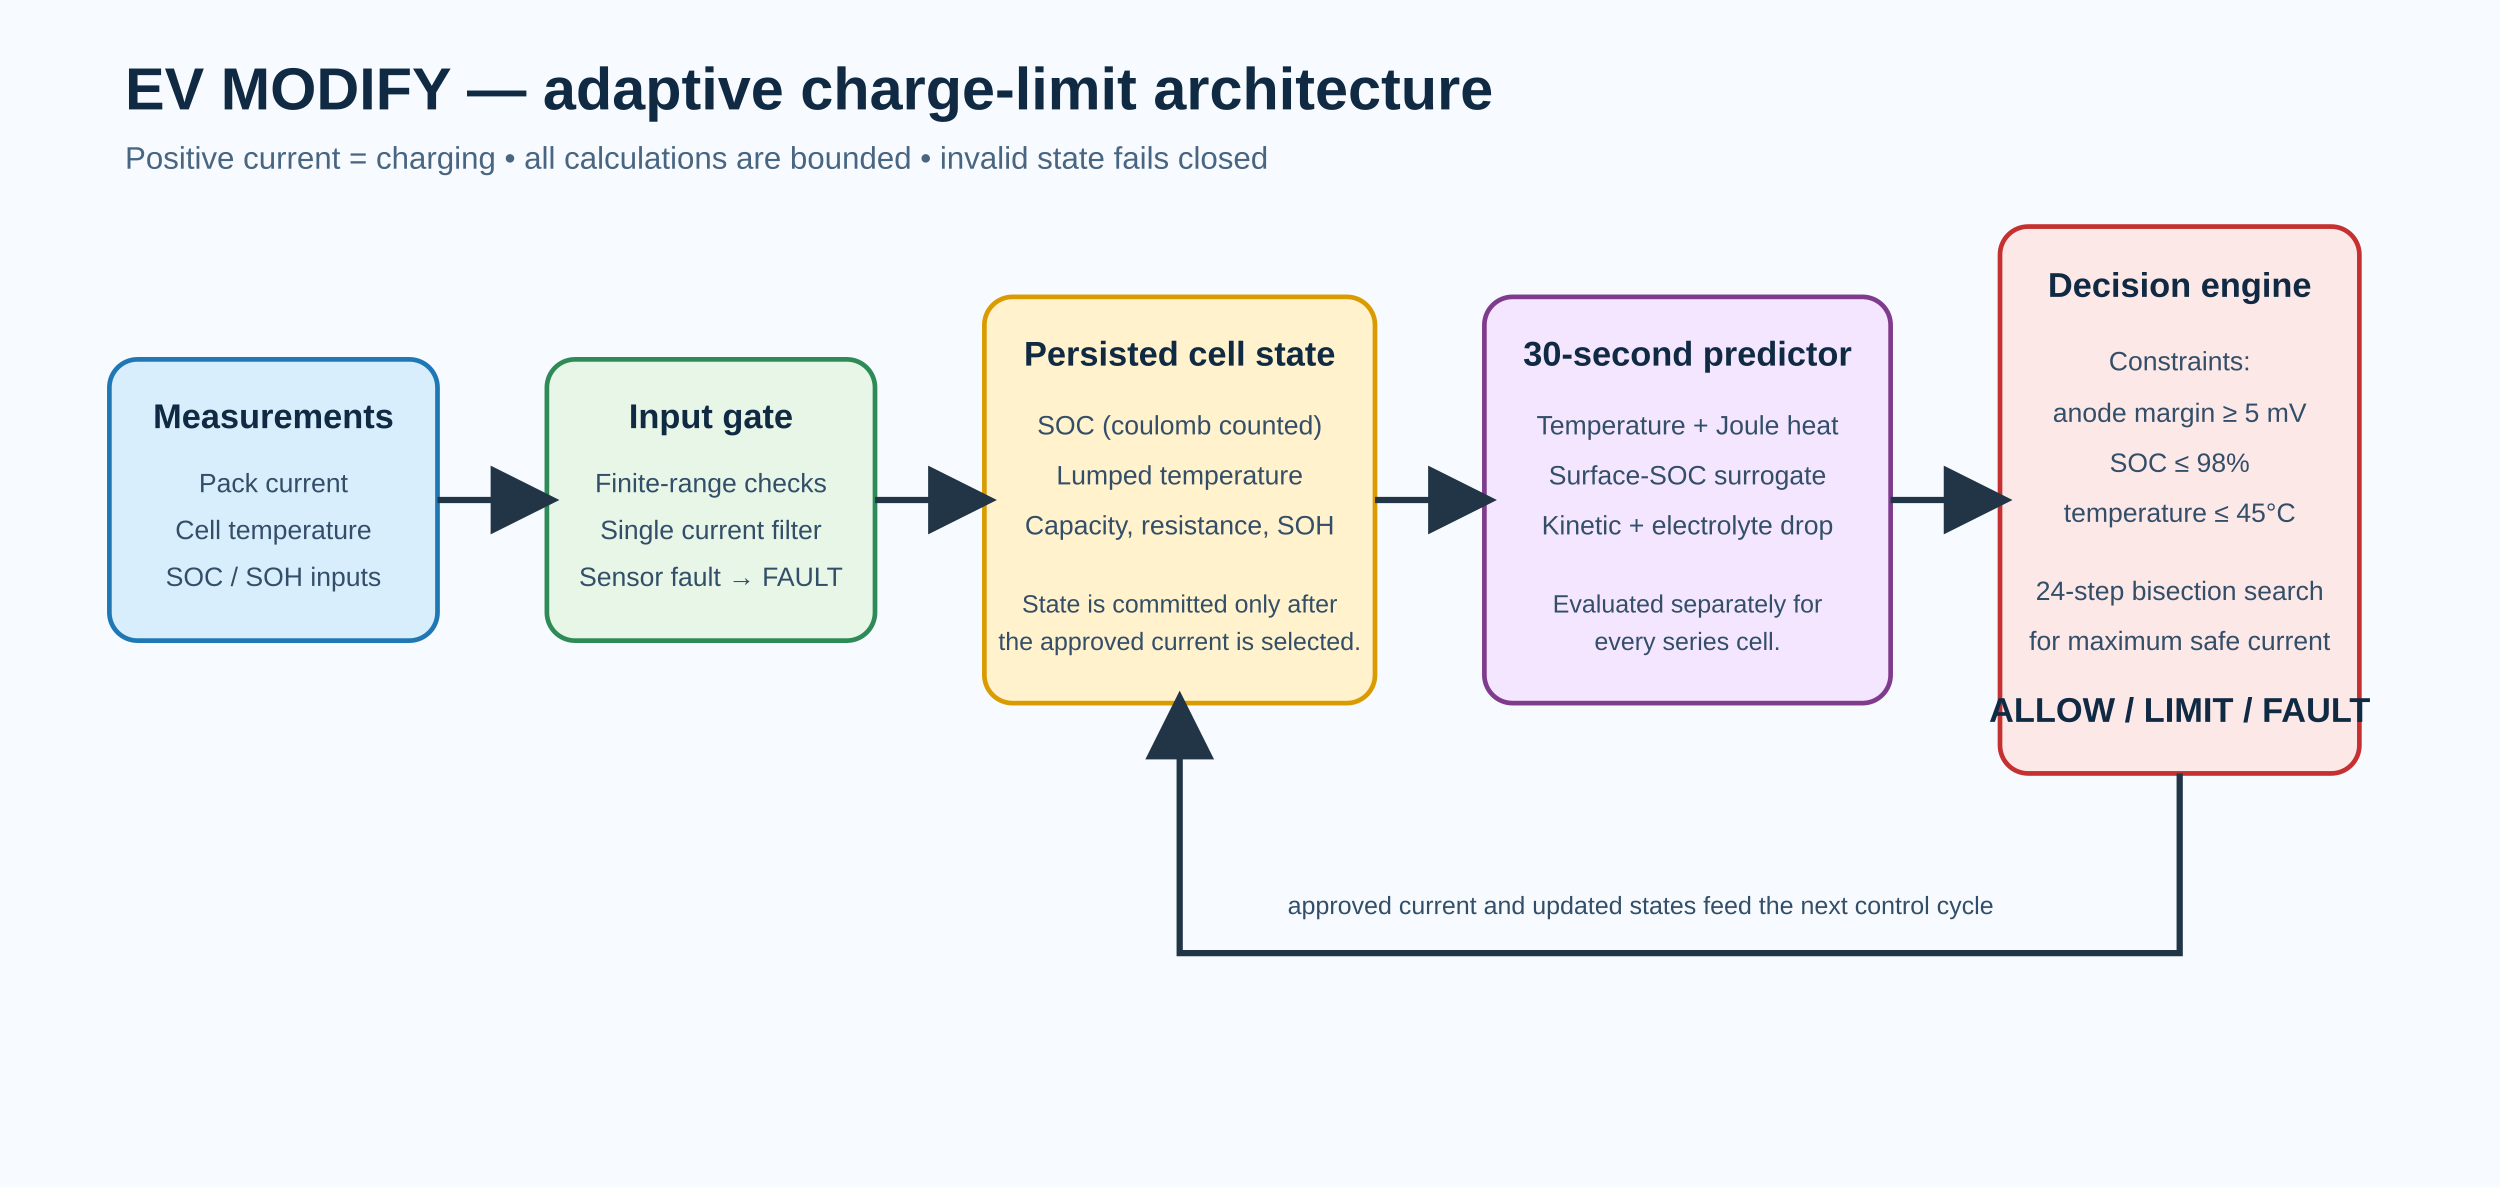
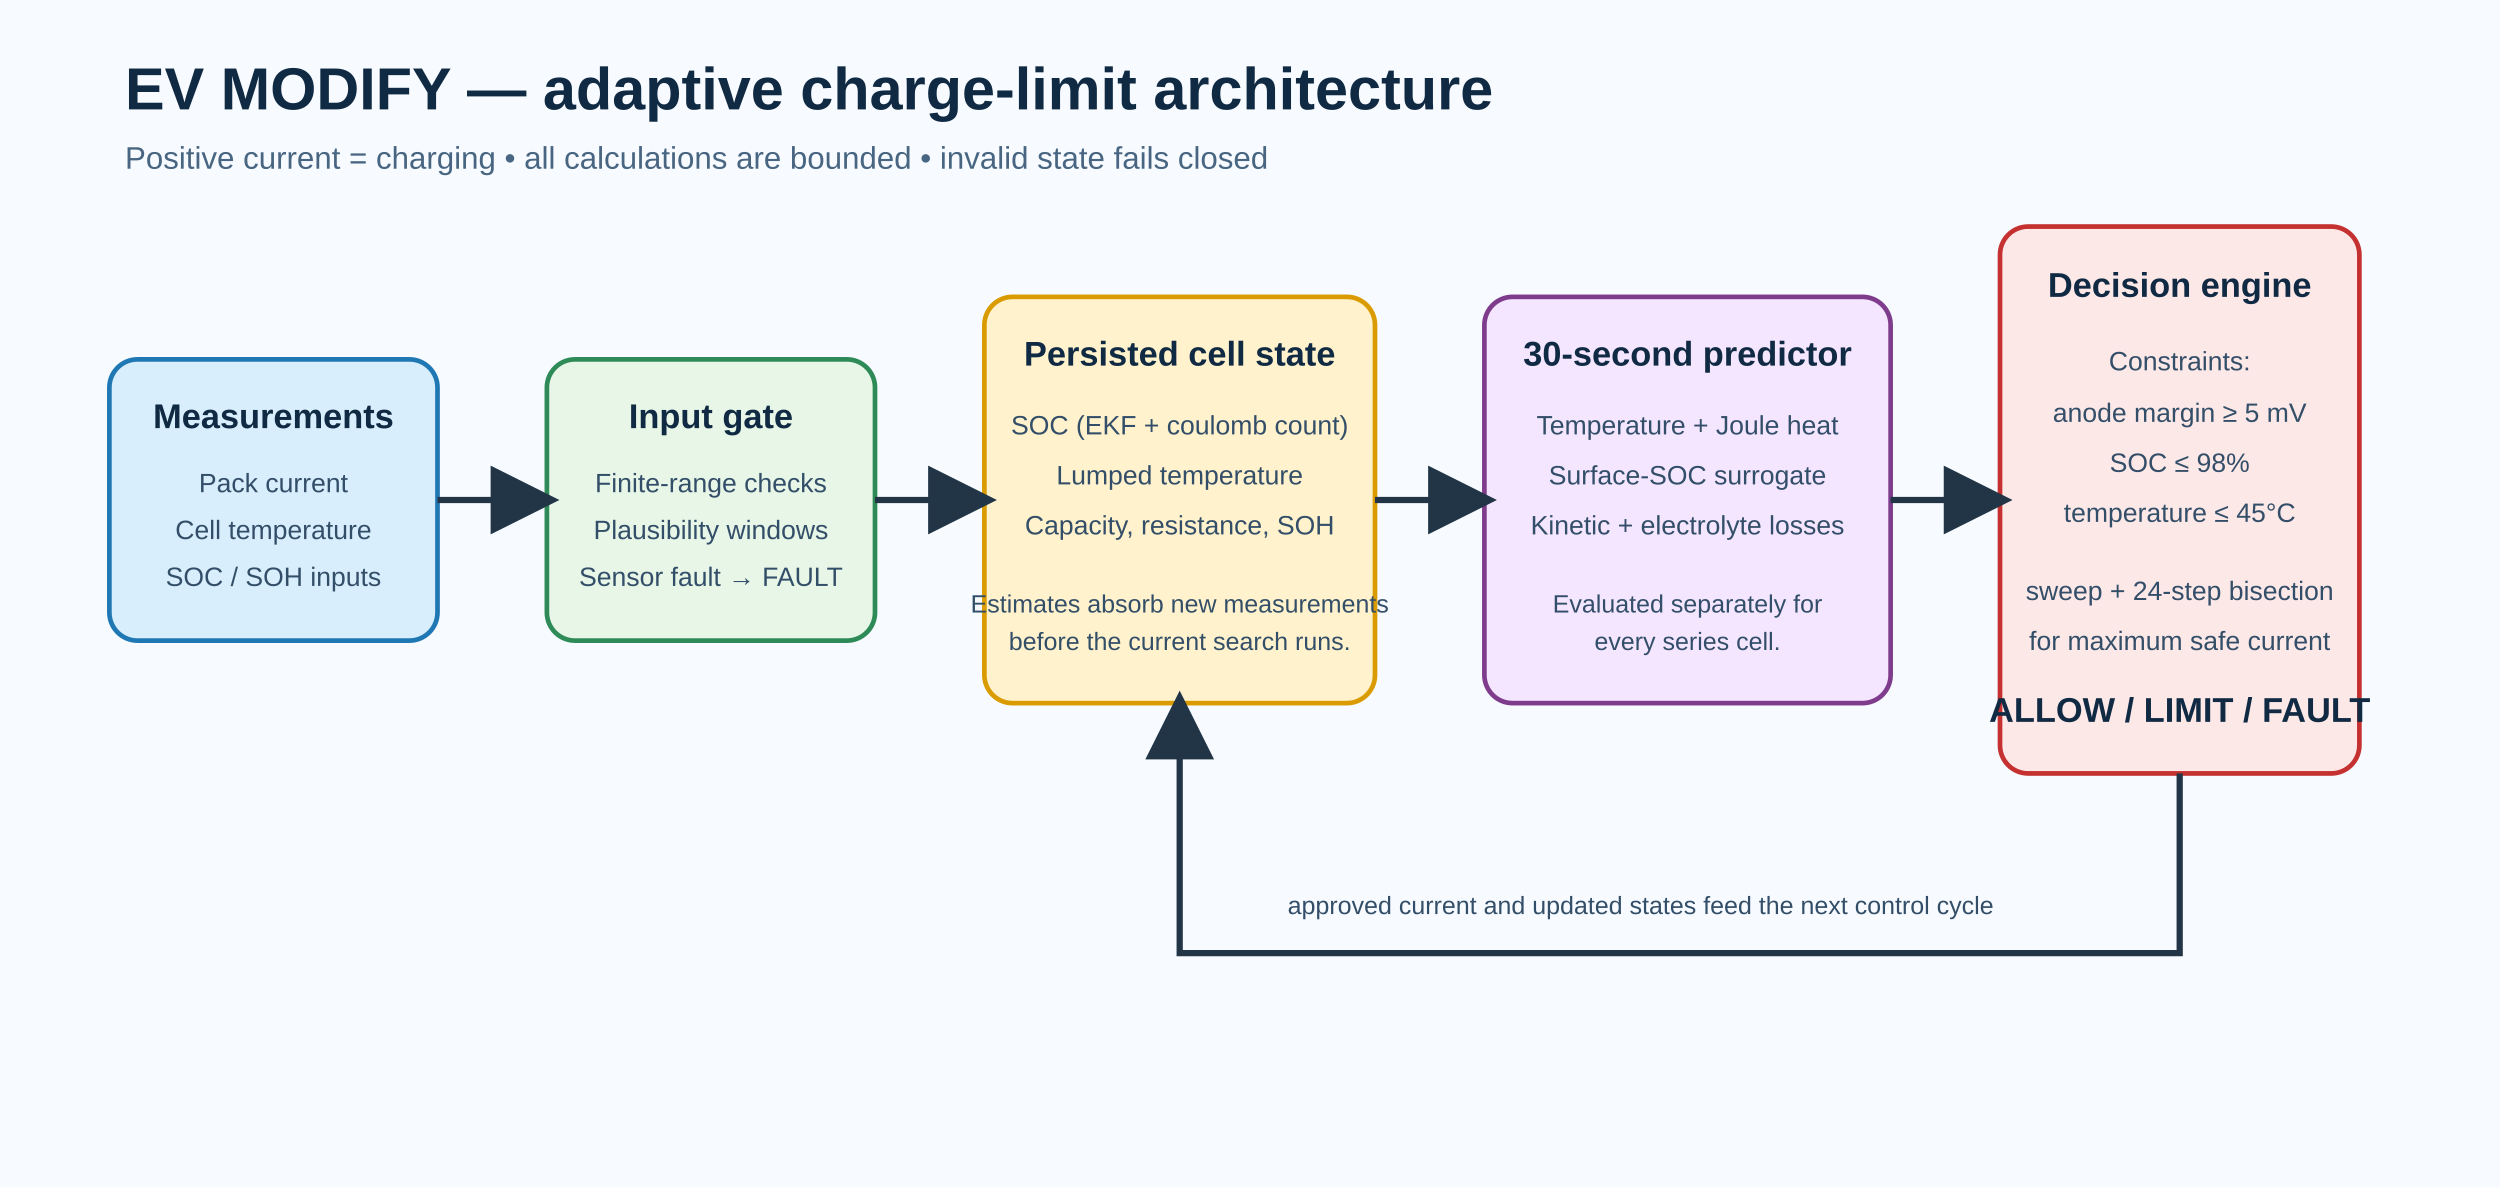
<svg xmlns="http://www.w3.org/2000/svg" width="1600" height="760" viewBox="0 0 1600 760" role="img" aria-labelledby="title description">
  <defs>
    <marker id="arrow" markerWidth="11" markerHeight="11" refX="9" refY="5.5" orient="auto">
      <path d="M0,0 L11,5.5 L0,11 Z" fill="#213547" />
    </marker>
    <style>
      .title { font: 700 38px Arial, sans-serif; fill: #102a43; }
      .subtitle { font: 20px Arial, sans-serif; fill: #486581; }
      .box-title { font: 700 22px Arial, sans-serif; fill: #102a43; }
      .box-text { font: 17px Arial, sans-serif; fill: #334e68; }
      .small { font: 16px Arial, sans-serif; fill: #334e68; }
      .arrow { stroke: #213547; stroke-width: 4; fill: none; marker-end: url(#arrow); }
    </style>
  </defs>
  <rect width="1600" height="760" fill="#f7fbff" />
  <text x="80" y="70" class="title">EV MODIFY — adaptive charge-limit architecture</text>
  <text x="80" y="108" class="subtitle">Positive current = charging • all calculations are bounded • invalid state fails closed</text>
  <rect x="70" y="230" width="210" height="180" rx="18" fill="#d9eefc" stroke="#1f77b4" stroke-width="3" />
  <text x="175" y="274" text-anchor="middle" class="box-title">Measurements</text>
  <text x="175" y="315" text-anchor="middle" class="box-text">Pack current</text>
  <text x="175" y="345" text-anchor="middle" class="box-text">Cell temperature</text>
  <text x="175" y="375" text-anchor="middle" class="box-text">SOC / SOH inputs</text>
  <rect x="350" y="230" width="210" height="180" rx="18" fill="#e7f6e7" stroke="#2e8b57" stroke-width="3" />
  <text x="455" y="274" text-anchor="middle" class="box-title">Input gate</text>
  <text x="455" y="315" text-anchor="middle" class="box-text">Finite-range checks</text>
-   <text x="455" y="345" text-anchor="middle" class="box-text">Single current filter</text>
+   <text x="455" y="345" text-anchor="middle" class="box-text">Plausibility windows</text>
  <text x="455" y="375" text-anchor="middle" class="box-text">Sensor fault → FAULT</text>
  <rect x="630" y="190" width="250" height="260" rx="18" fill="#fff2cc" stroke="#d99b00" stroke-width="3" />
  <text x="755" y="234" text-anchor="middle" class="box-title">Persisted cell state</text>
-   <text x="755" y="278" text-anchor="middle" class="box-text">SOC (coulomb counted)</text>
+   <text x="755" y="278" text-anchor="middle" class="box-text">SOC (EKF + coulomb count)</text>
  <text x="755" y="310" text-anchor="middle" class="box-text">Lumped temperature</text>
  <text x="755" y="342" text-anchor="middle" class="box-text">Capacity, resistance, SOH</text>
-   <text x="755" y="392" text-anchor="middle" class="small">State is committed only after</text>
-   <text x="755" y="416" text-anchor="middle" class="small">the approved current is selected.</text>
+   <text x="755" y="392" text-anchor="middle" class="small">Estimates absorb new measurements</text>
+   <text x="755" y="416" text-anchor="middle" class="small">before the current search runs.</text>
  <rect x="950" y="190" width="260" height="260" rx="18" fill="#f4e6ff" stroke="#7f3c8d" stroke-width="3" />
  <text x="1080" y="234" text-anchor="middle" class="box-title">30-second predictor</text>
  <text x="1080" y="278" text-anchor="middle" class="box-text">Temperature + Joule heat</text>
  <text x="1080" y="310" text-anchor="middle" class="box-text">Surface-SOC surrogate</text>
-   <text x="1080" y="342" text-anchor="middle" class="box-text">Kinetic + electrolyte drop</text>
+   <text x="1080" y="342" text-anchor="middle" class="box-text">Kinetic + electrolyte losses</text>
  <text x="1080" y="392" text-anchor="middle" class="small">Evaluated separately for</text>
  <text x="1080" y="416" text-anchor="middle" class="small">every series cell.</text>
  <rect x="1280" y="145" width="230" height="350" rx="18" fill="#fde8e8" stroke="#c53030" stroke-width="3" />
  <text x="1395" y="190" text-anchor="middle" class="box-title">Decision engine</text>
  <text x="1395" y="237" text-anchor="middle" class="box-text">Constraints:</text>
  <text x="1395" y="270" text-anchor="middle" class="box-text">anode margin ≥ 5 mV</text>
  <text x="1395" y="302" text-anchor="middle" class="box-text">SOC ≤ 98%</text>
  <text x="1395" y="334" text-anchor="middle" class="box-text">temperature ≤ 45°C</text>
-   <text x="1395" y="384" text-anchor="middle" class="box-text">24-step bisection search</text>
+   <text x="1395" y="384" text-anchor="middle" class="box-text">sweep + 24-step bisection</text>
  <text x="1395" y="416" text-anchor="middle" class="box-text">for maximum safe current</text>
  <text x="1395" y="462" text-anchor="middle" class="box-title">ALLOW / LIMIT / FAULT</text>
  <path d="M280 320 H350" class="arrow" />
  <path d="M560 320 H630" class="arrow" />
  <path d="M880 320 H950" class="arrow" />
  <path d="M1210 320 H1280" class="arrow" />
  <path d="M1395 495 V610 H755 V450" class="arrow" />
  <text x="1050" y="585" text-anchor="middle" class="small">approved current and updated states feed the next control cycle</text>
</svg>
